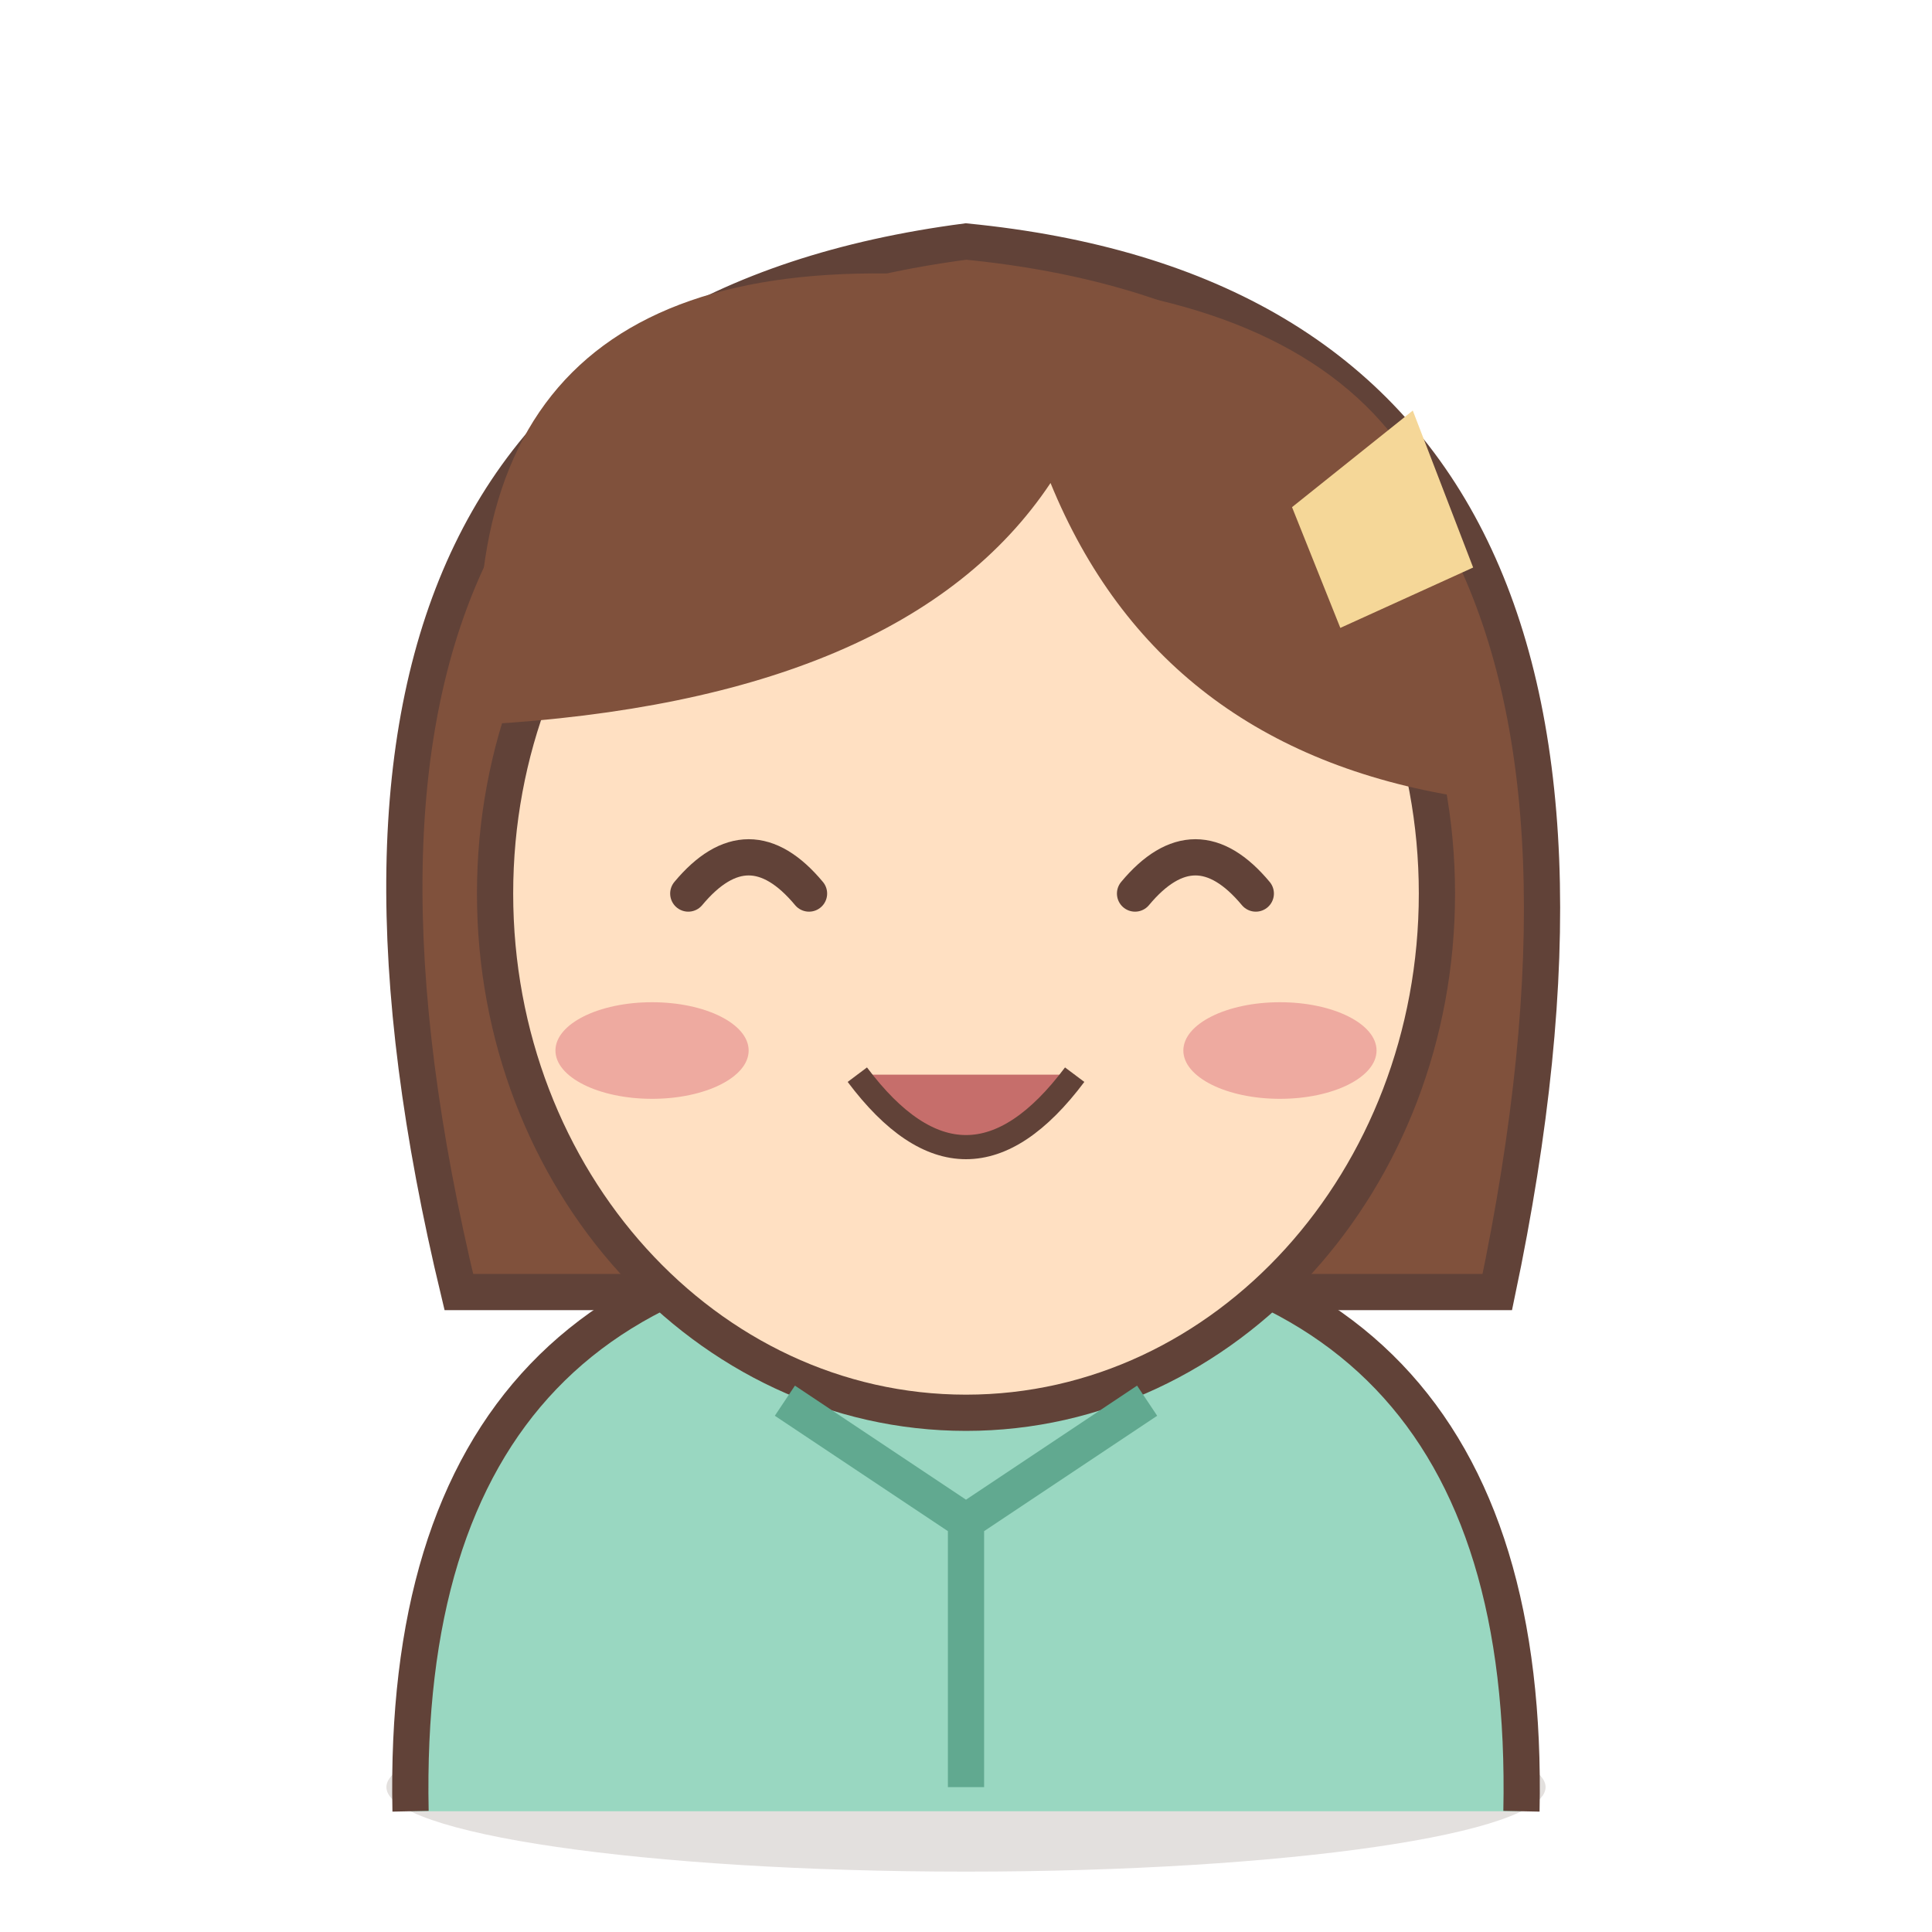
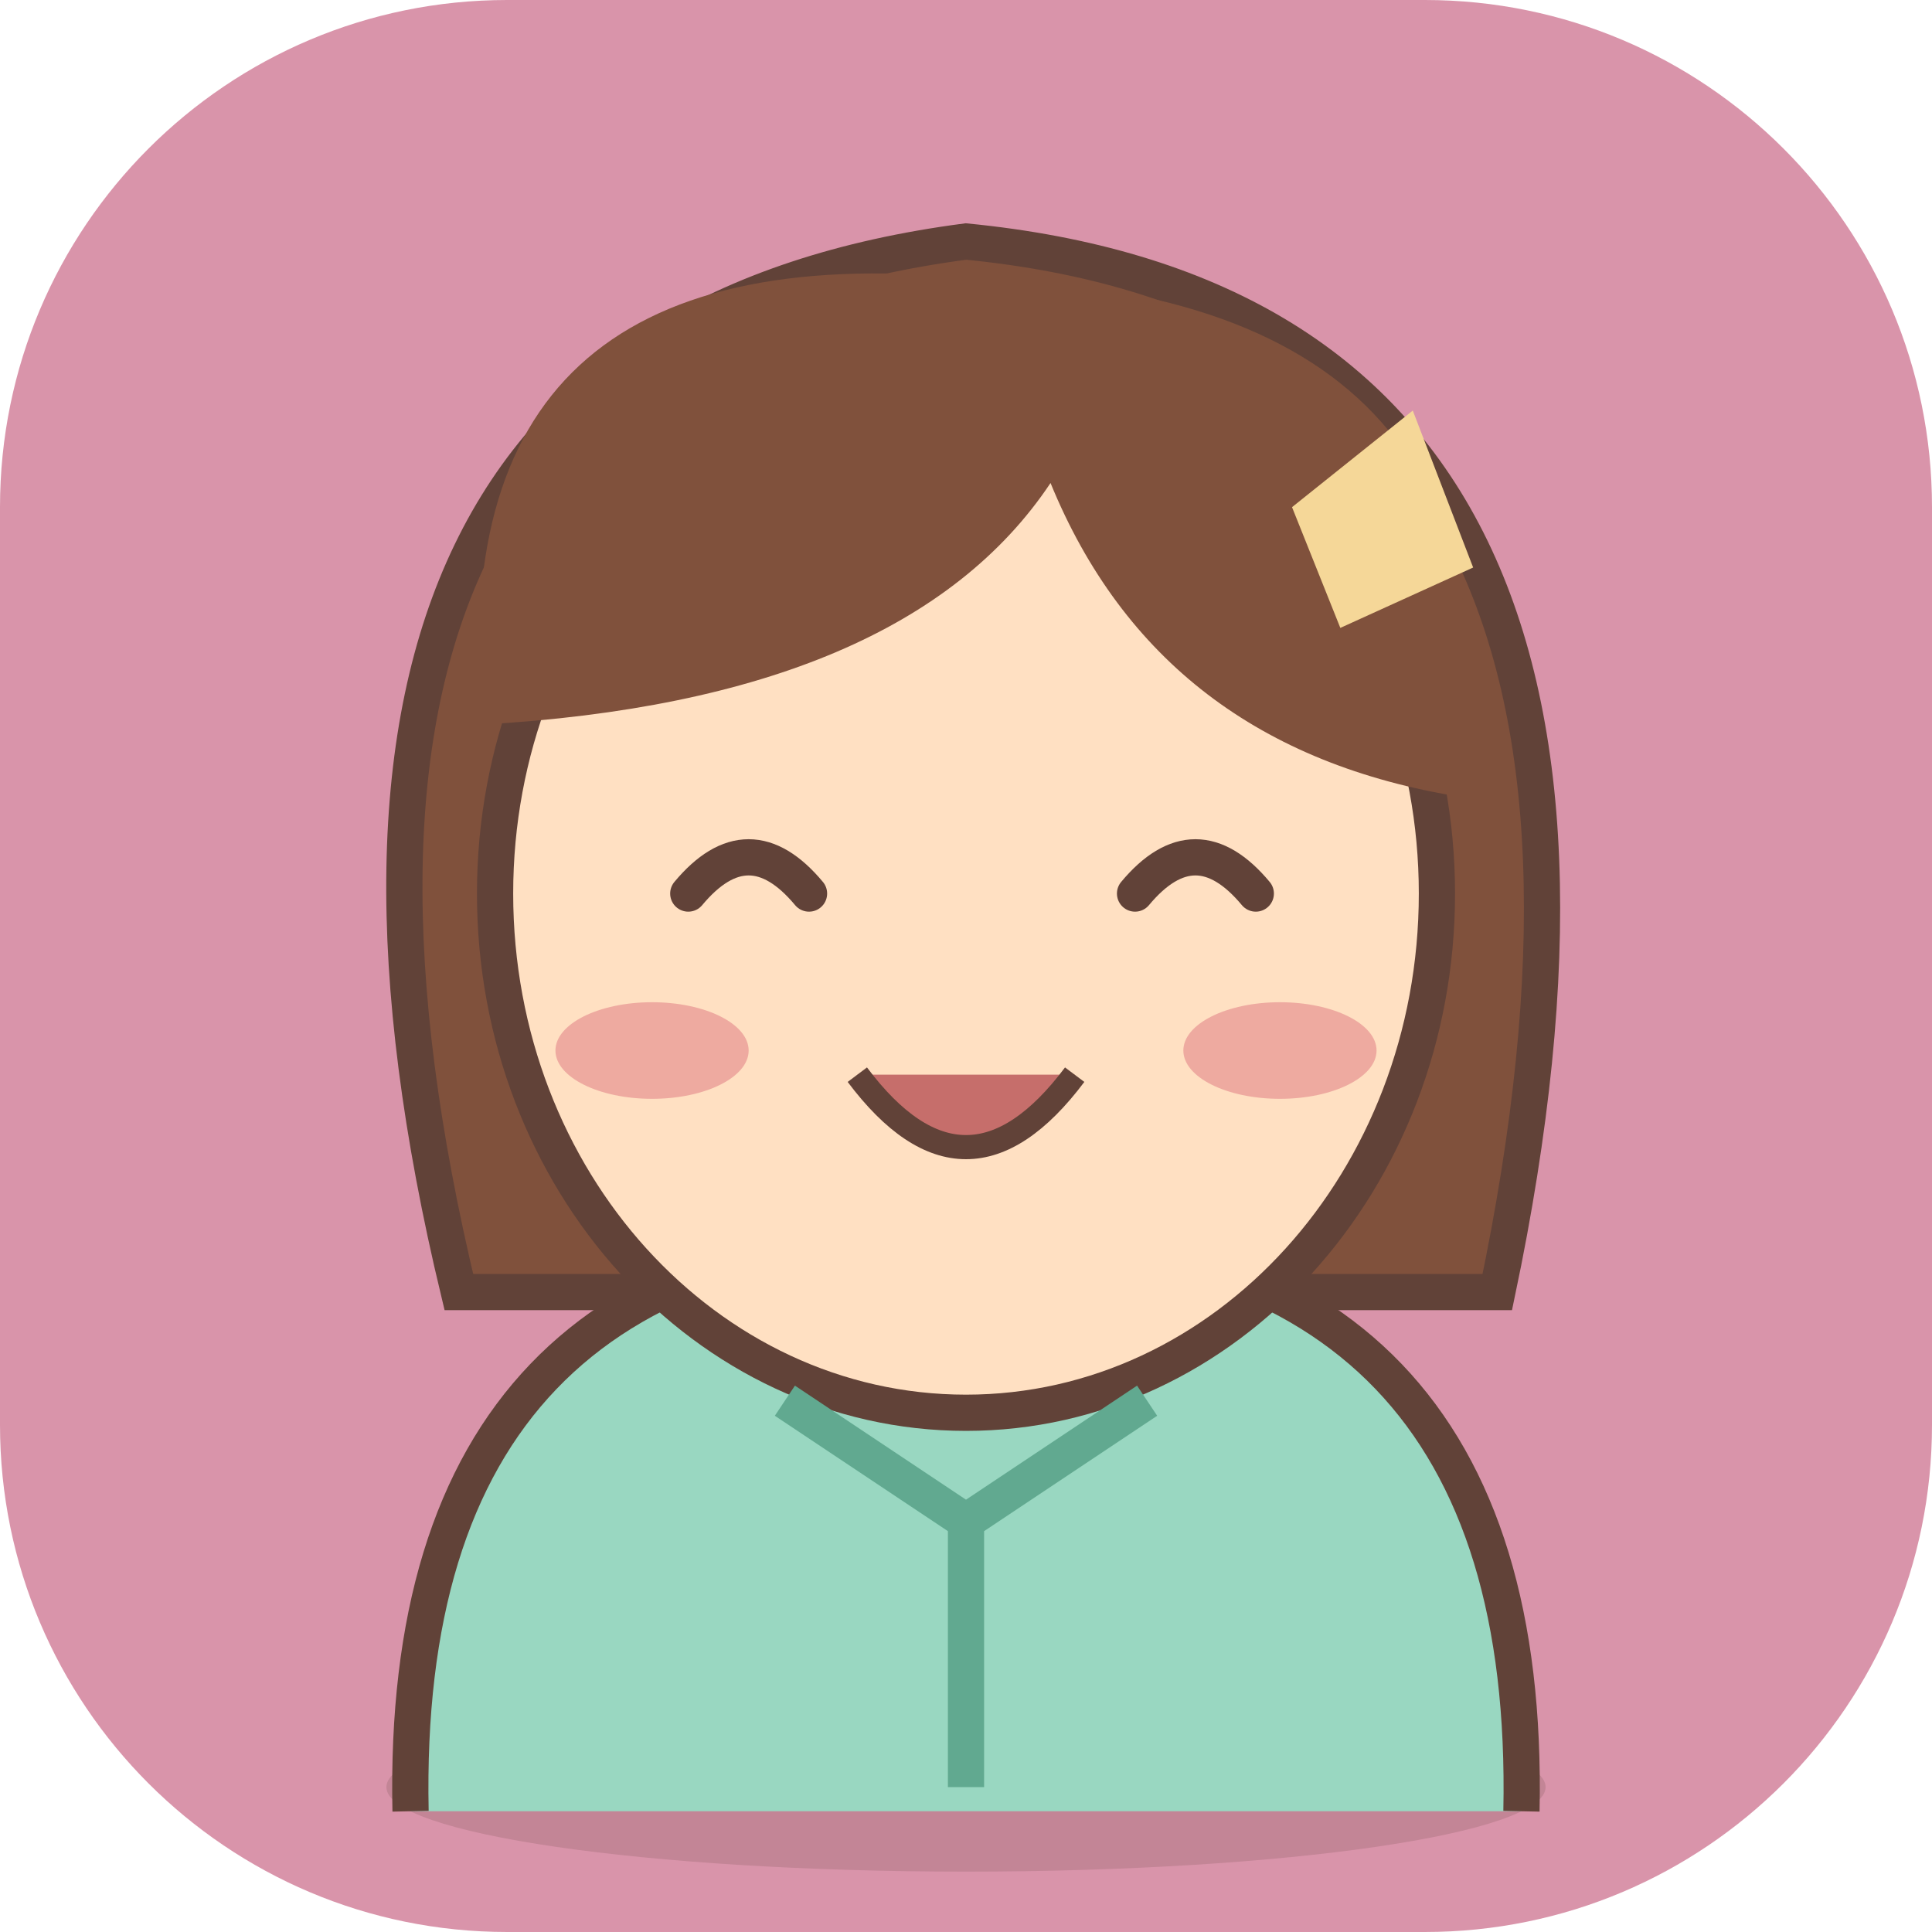
<svg xmlns="http://www.w3.org/2000/svg" width="160" height="160" viewBox="0 0 160 160">
+   <rect width="160" height="160" rx="42" fill="#d994aa" />
  <ellipse cx="80" cy="148" rx="48" ry="7" fill="#452c24" opacity=".15" />
  <path d="M34 150q-1-48 46-48t46 48" fill="#99d7c1" stroke="#614238" stroke-width="3" />
  <path d="M38 107Q19 28 80 20q61 6 44 87Z" fill="#80513c" stroke="#614238" stroke-width="3" />
  <ellipse cx="80" cy="74" rx="39" ry="43" fill="#ffe0c2" stroke="#614238" stroke-width="3" />
  <path d="M40 60q-4-41 40-37 47 1 41 43Q96 62 87 40 75 58 40 60" fill="#80513c" />
  <path d="M57 74q5-6 10 0m27 0q5-6 10 0" fill="none" stroke="#614238" stroke-width="3" stroke-linecap="round" />
  <ellipse cx="54" cy="87" rx="8" ry="4" fill="#eeaaa0" />
  <ellipse cx="106" cy="87" rx="8" ry="4" fill="#eeaaa0" />
  <path d="M71 89q9 12 18 0" fill="#c66e6b" stroke="#614238" stroke-width="2" />
  <path d="m65 116 15 10 15-10M80 126v22" fill="none" stroke="#61a990" stroke-width="3" />
  <path d="m107 42 10-8 5 13-11 5Z" fill="#f5d798" />
</svg>
